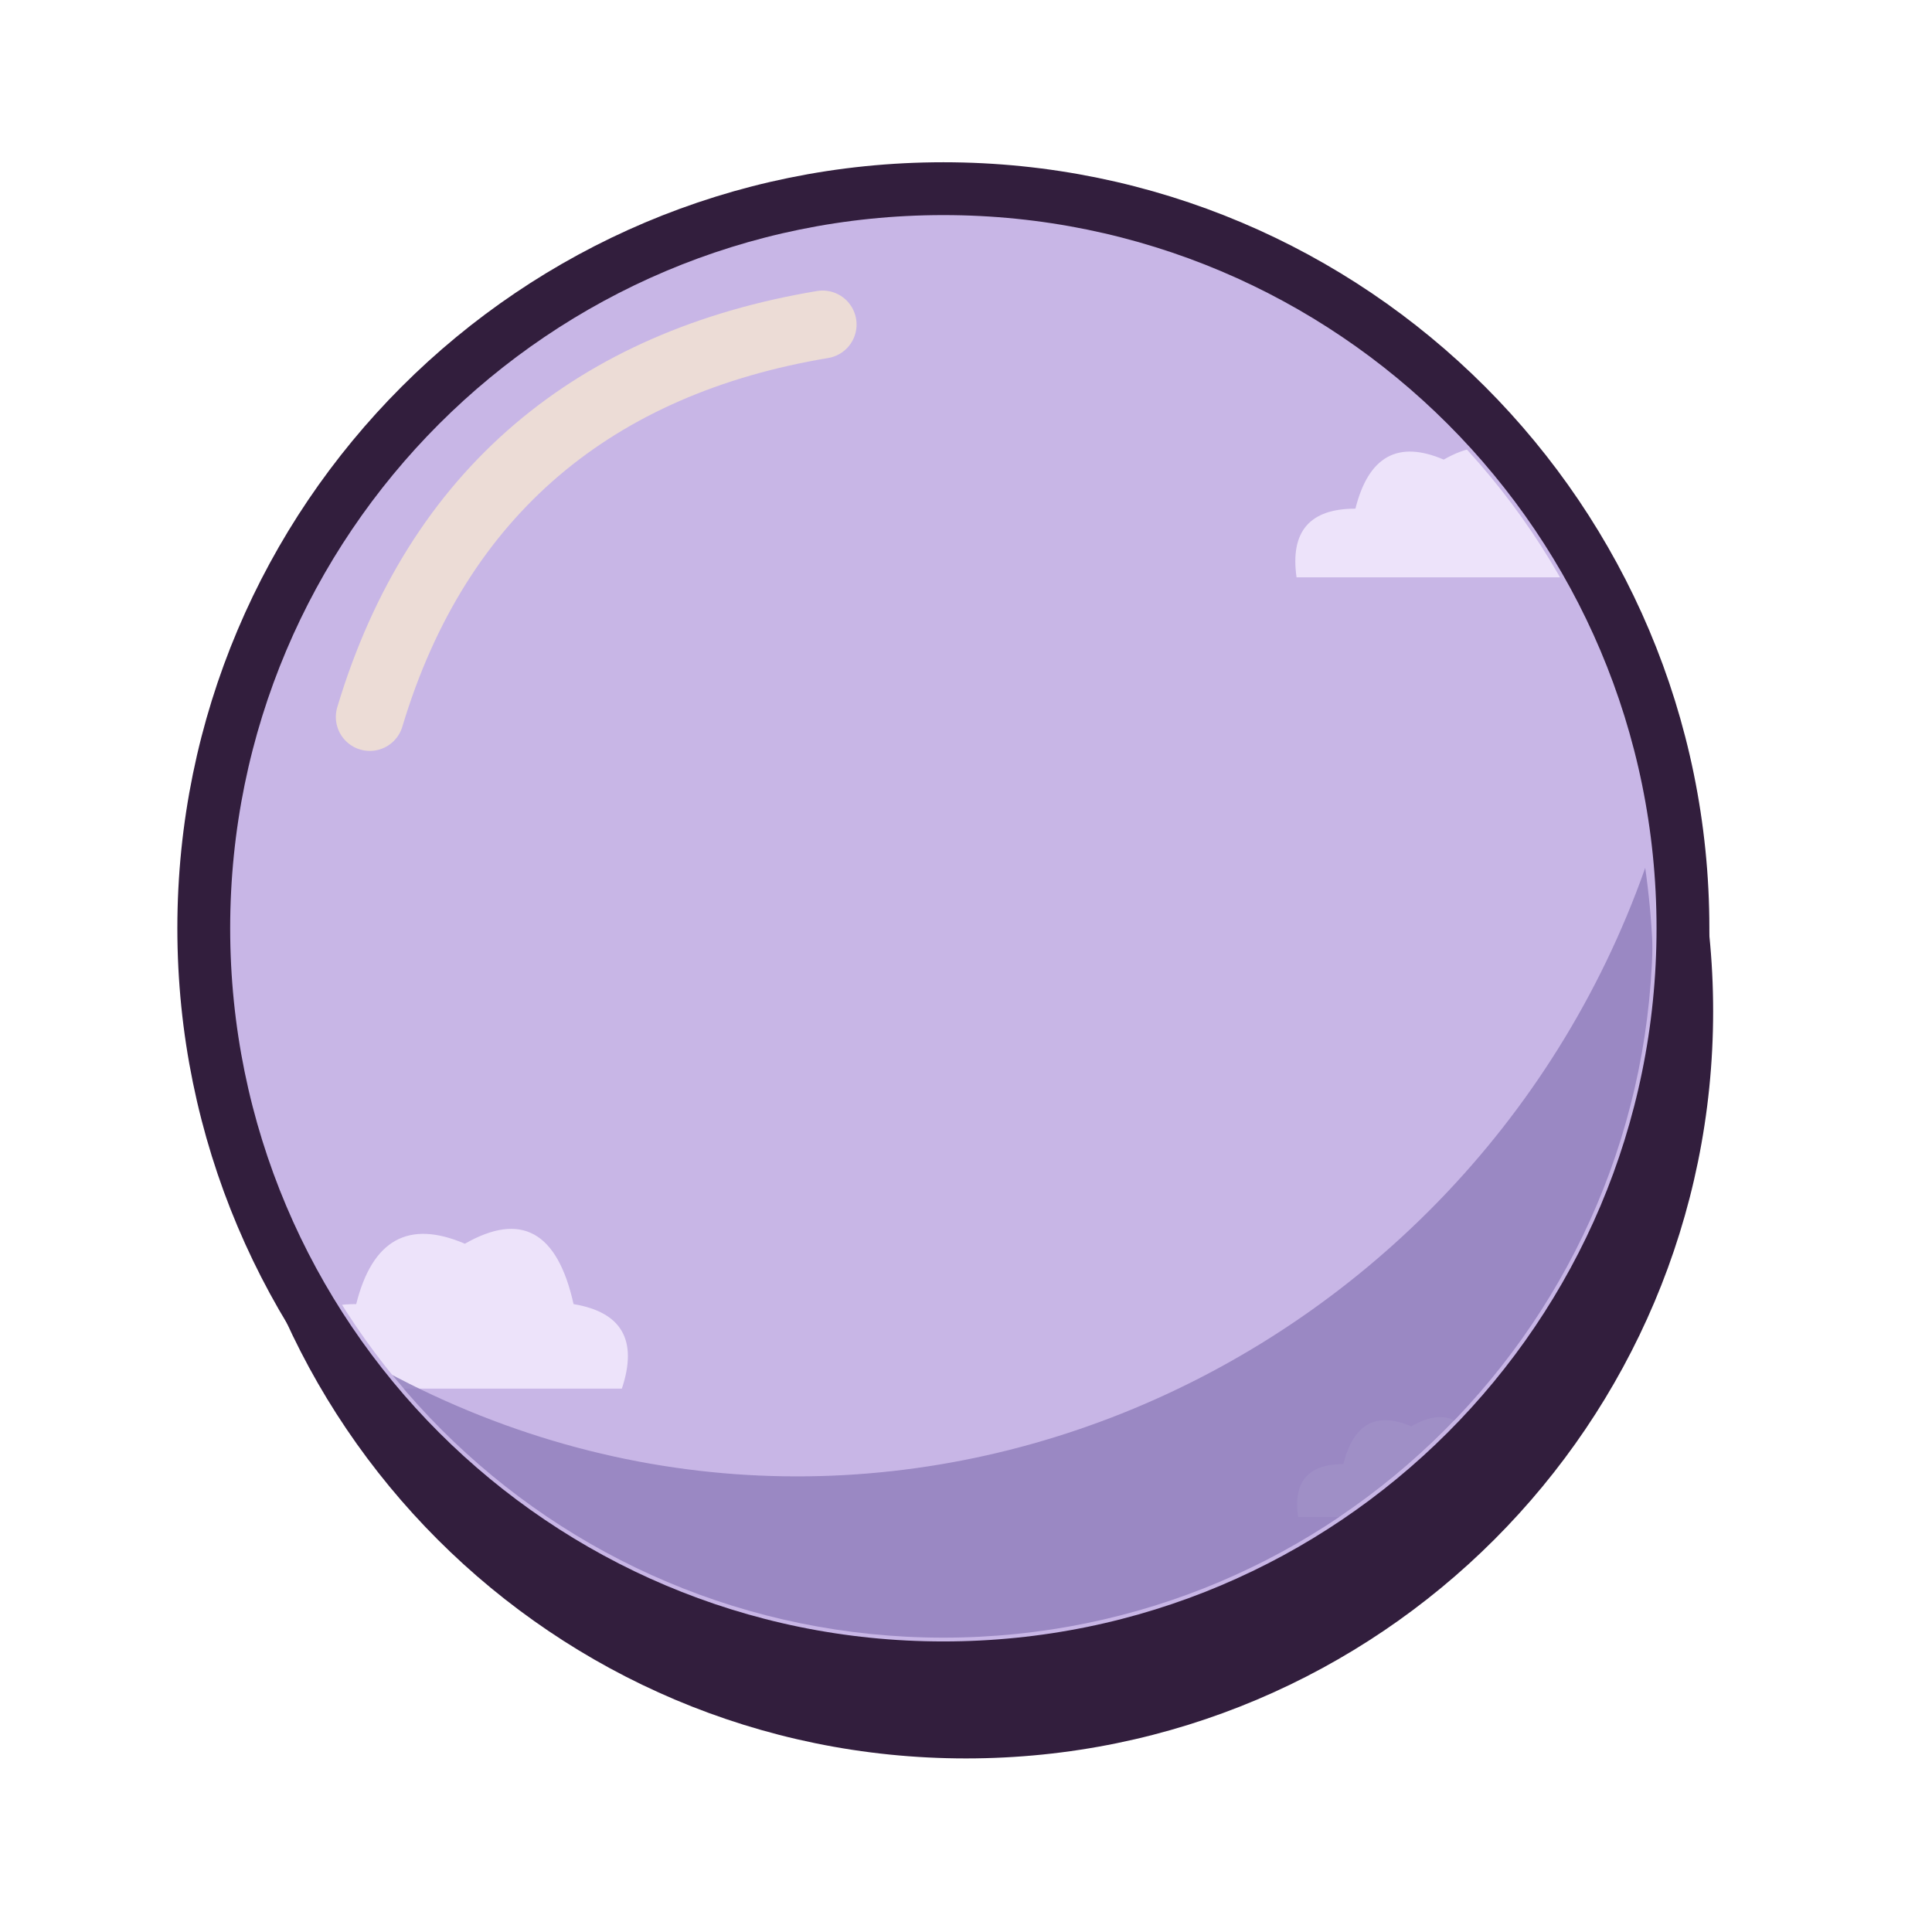
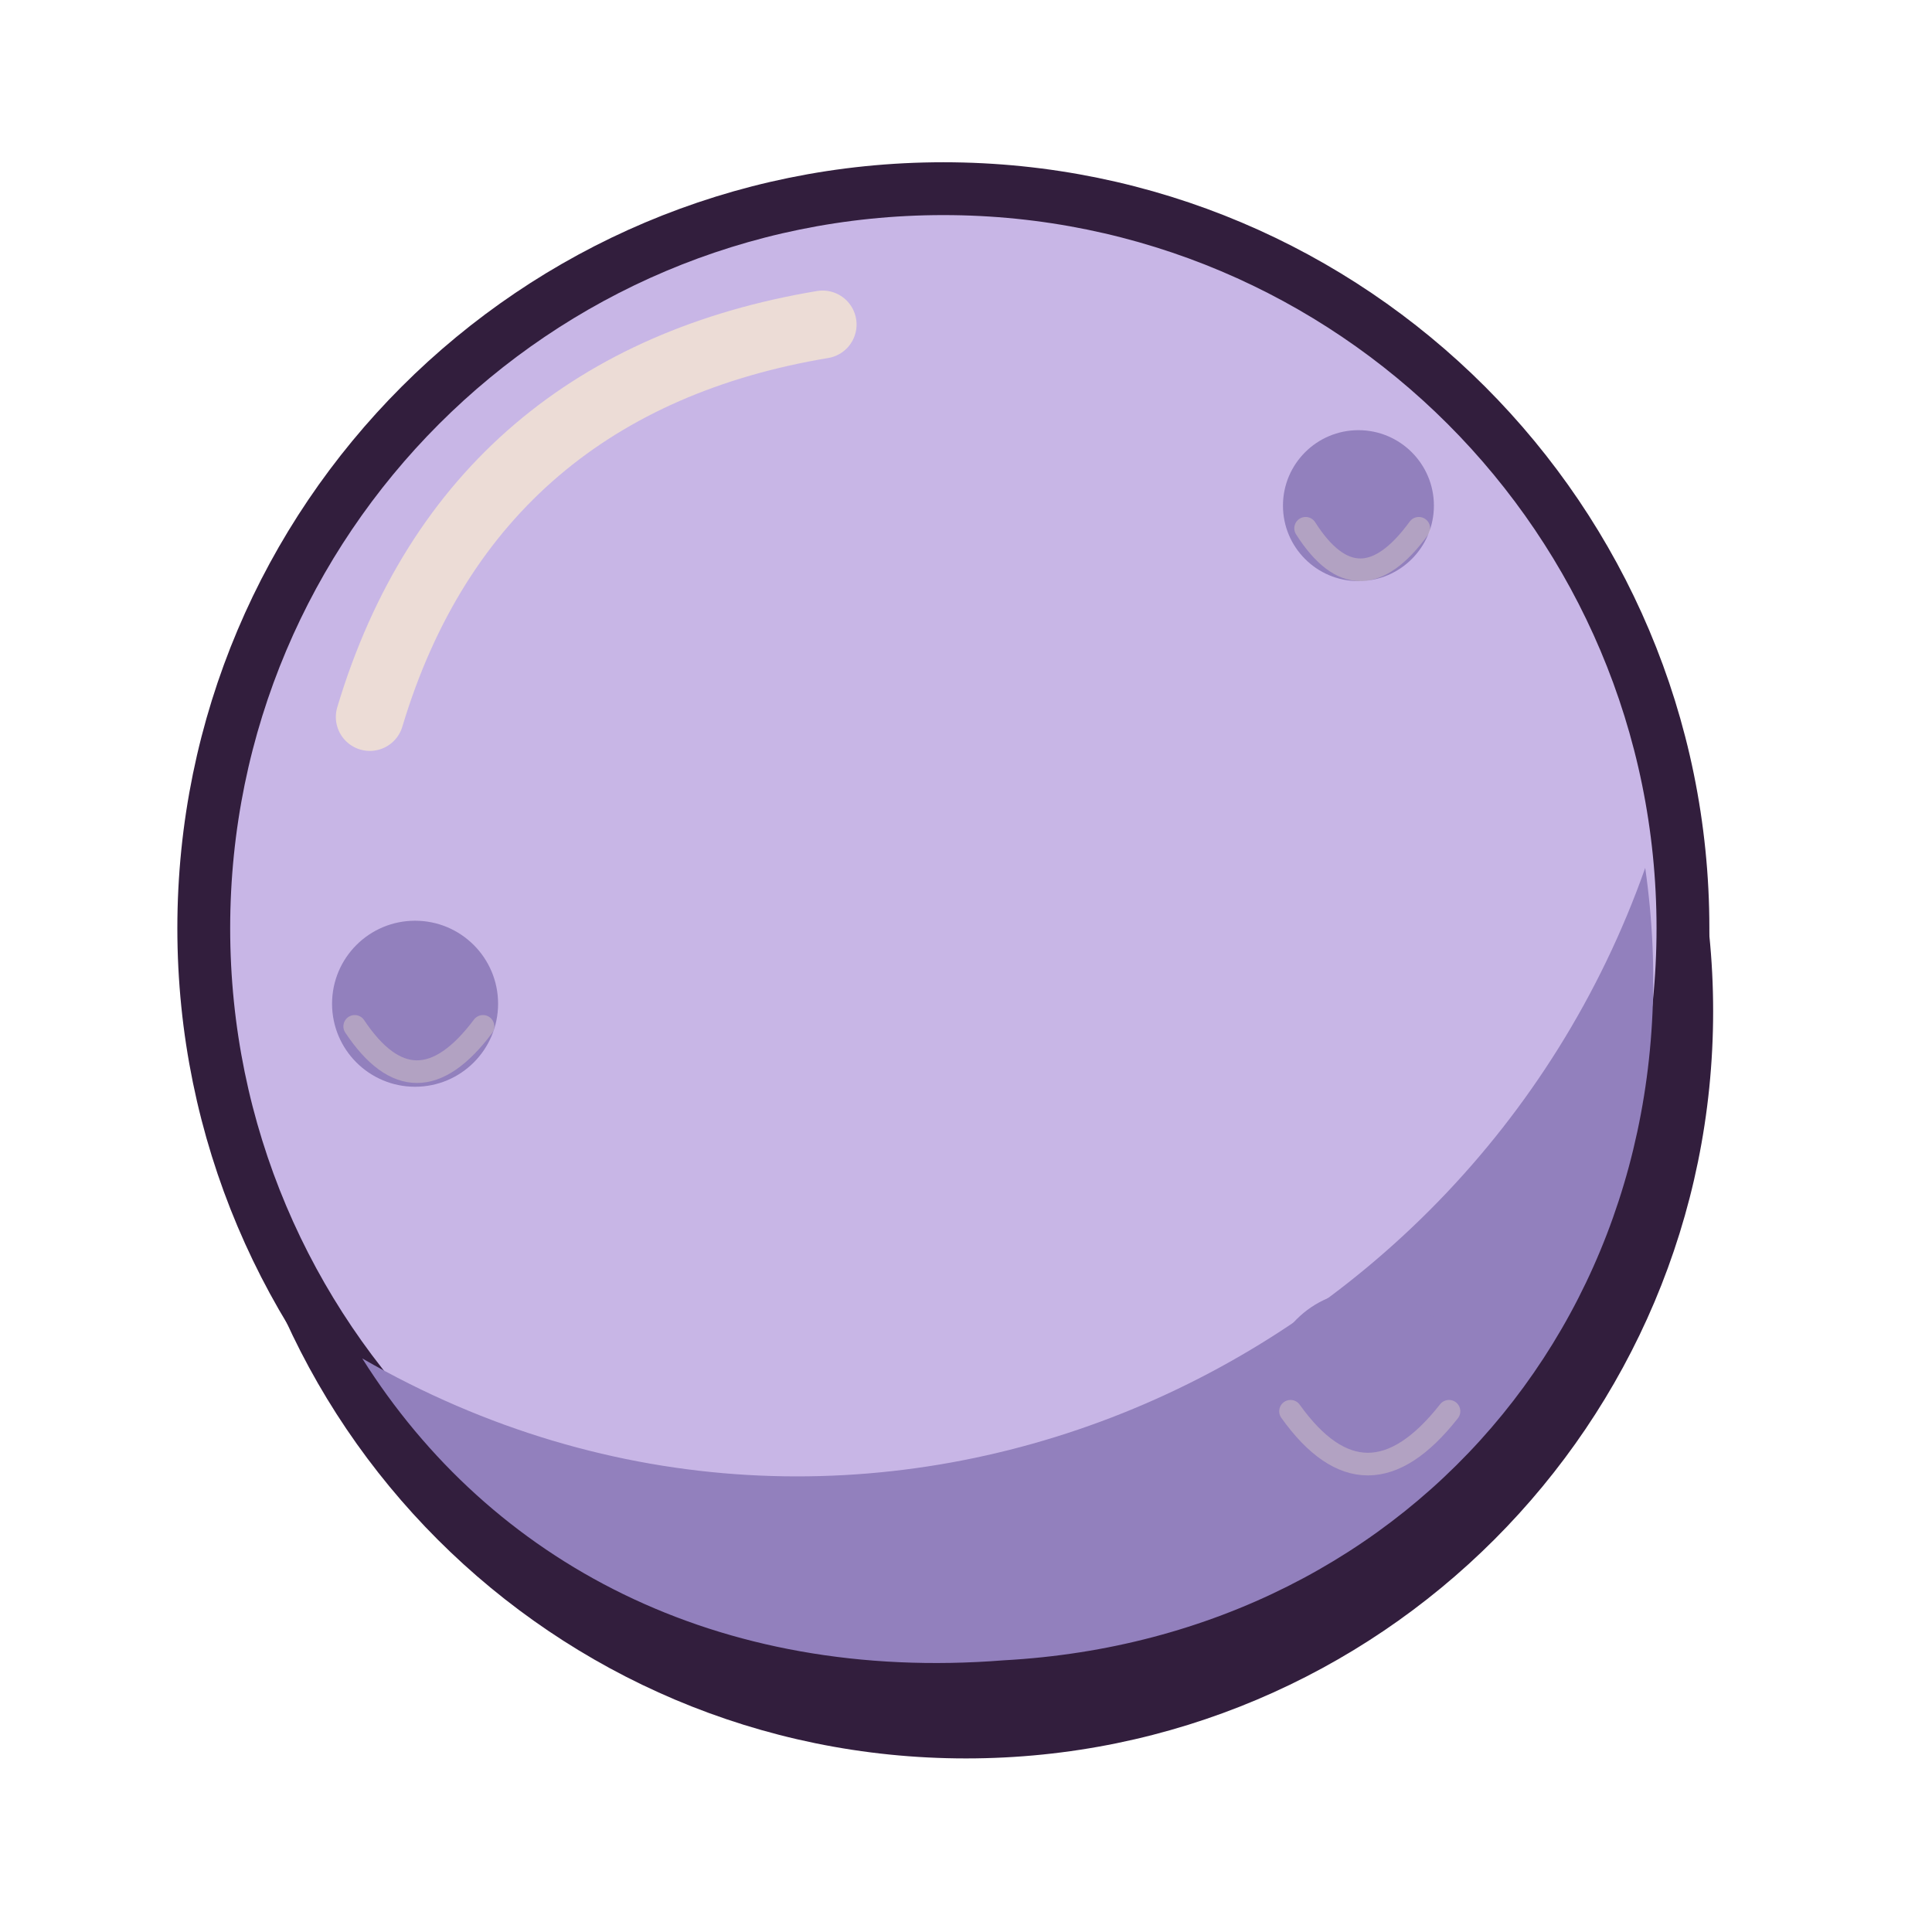
<svg xmlns="http://www.w3.org/2000/svg" width="256" height="256" viewBox="0 0 256 256">
-   <defs>
-     <clipPath id="d">
-       <circle cx="125" cy="123" r="94" />
-     </clipPath>
-   </defs>
  <circle cx="128" cy="134" r="99" fill="#321e3d" />
-   <circle cx="125" cy="123" r="98" fill="#C8B6E6" />
-   <g clip-path="url(#d)">
-     <path d="M37.6 184.0Q36.0 172.8 47.2 172.8Q50.4 160 61.6 164.8Q72.8 158.4 76 172.8Q85.6 174.4 82.4 184.0Z" fill="#EDE3FA" stroke="none" />
-     <path d="M171.8 76.5Q170.5 67.4 179.6 67.4Q182.2 57 191.3 60.9Q200.4 55.7 203 67.4Q210.8 68.7 208.2 76.5Z" fill="#EDE3FA" stroke="none" />
-     <path d="M172.0 201.0Q171.0 194.0 178.0 194.0Q180.0 186 187.0 189.0Q194.0 185.0 196 194.0Q202.0 195.0 200.0 201.0Z" fill="#EDE3FA" stroke="none" />
-     <path d="M48 180C114 218 194 183 218 115C226 171 188 217 133 220C95 223 65 207 48 180Z" fill="#9280BD" opacity=".85" />
-   </g>
+   <circle cx="125" cy="123" r="98" fill="#C8B6E6" stroke="#321e3d" stroke-width="7" />
+   <path d="M48 180C114 218 194 183 218 115C226 171 188 217 133 220C95 223 65 207 48 180Z" fill="#9280BD" />
  <path d="M49 95C58 65 79 48 109 43" fill="none" stroke="#fff0ce" stroke-width="9" stroke-linecap="round" opacity=".65" />
-   <circle cx="125" cy="123" r="98" fill="none" stroke="#321e3d" stroke-width="7" />
+   <circle cx="55" cy="133" r="11" fill="#9280BD" />
+   <path d="M47 136Q55 148 64 136" fill="none" stroke="#fff0ce" stroke-width="3" opacity=".3" stroke-linecap="round" />
+   <circle cx="180" cy="67" r="10" fill="#9280BD" />
+   <path d="M173 70Q180 81 188 70" fill="none" stroke="#fff0ce" stroke-width="3" opacity=".3" stroke-linecap="round" />
+   <circle cx="181" cy="184" r="13" fill="#9280BD" />
+   <path d="M171 187Q181 201 192 187" fill="none" stroke="#fff0ce" stroke-width="3" opacity=".3" stroke-linecap="round" />
</svg>
